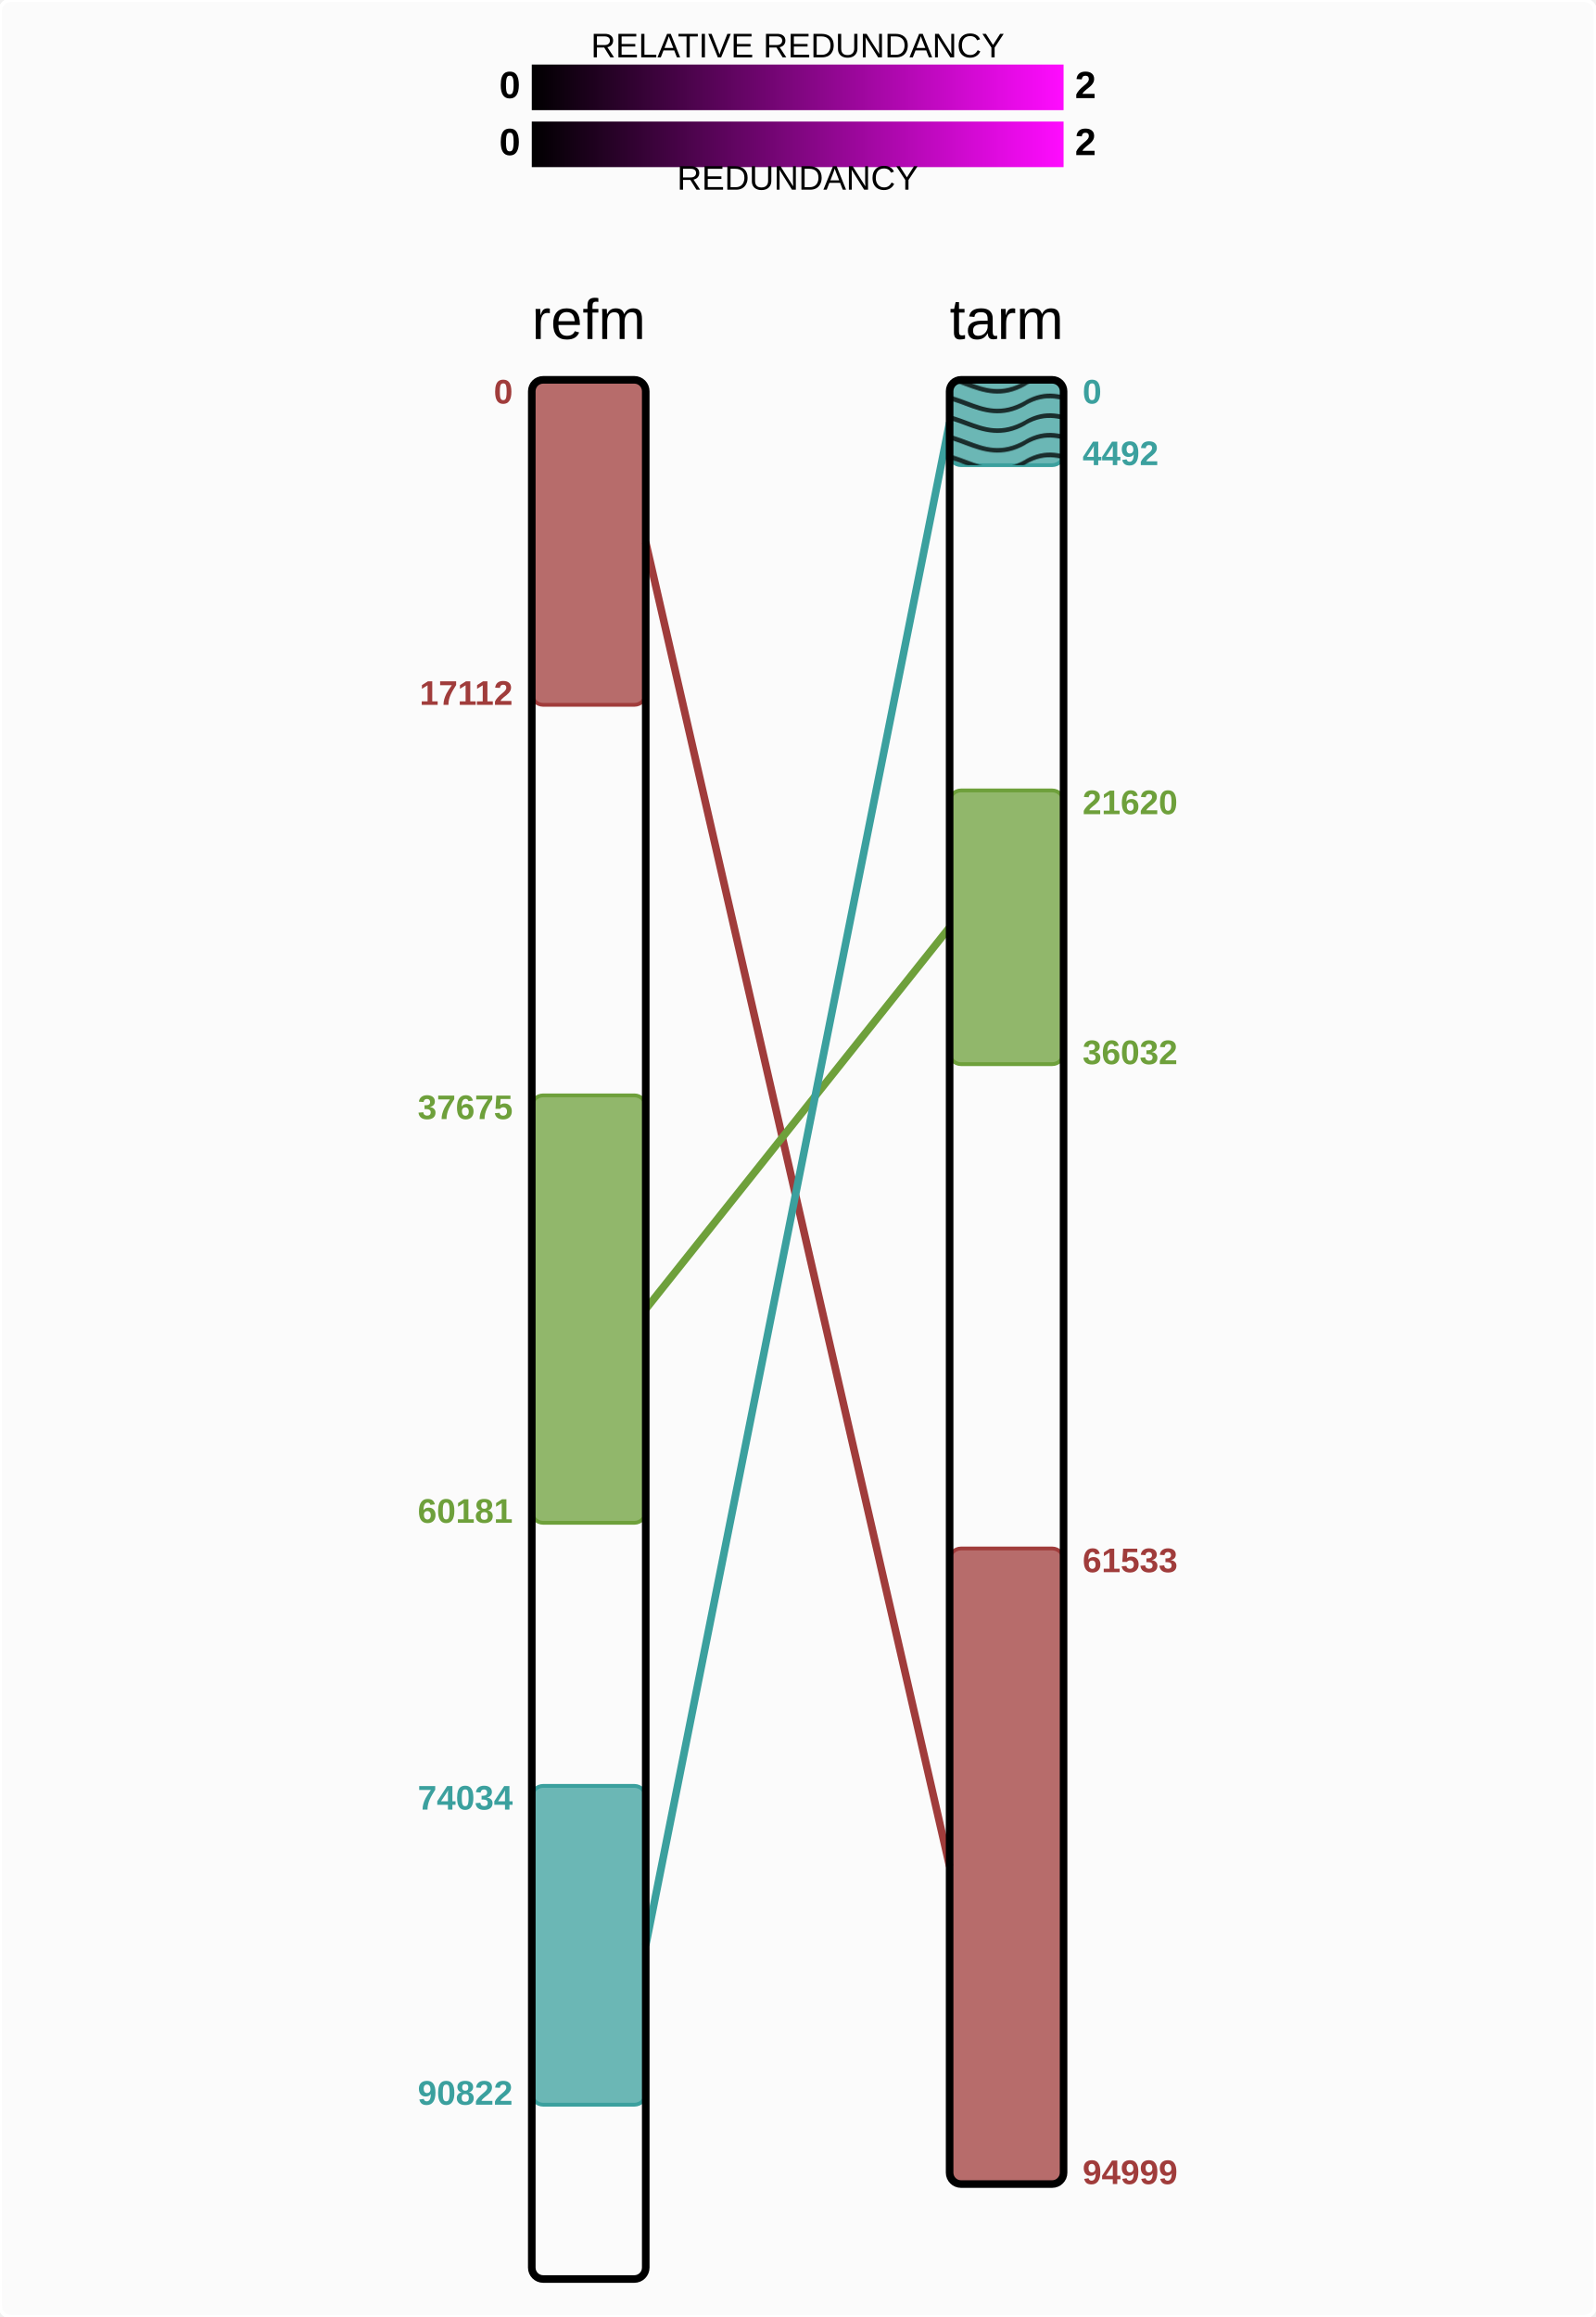
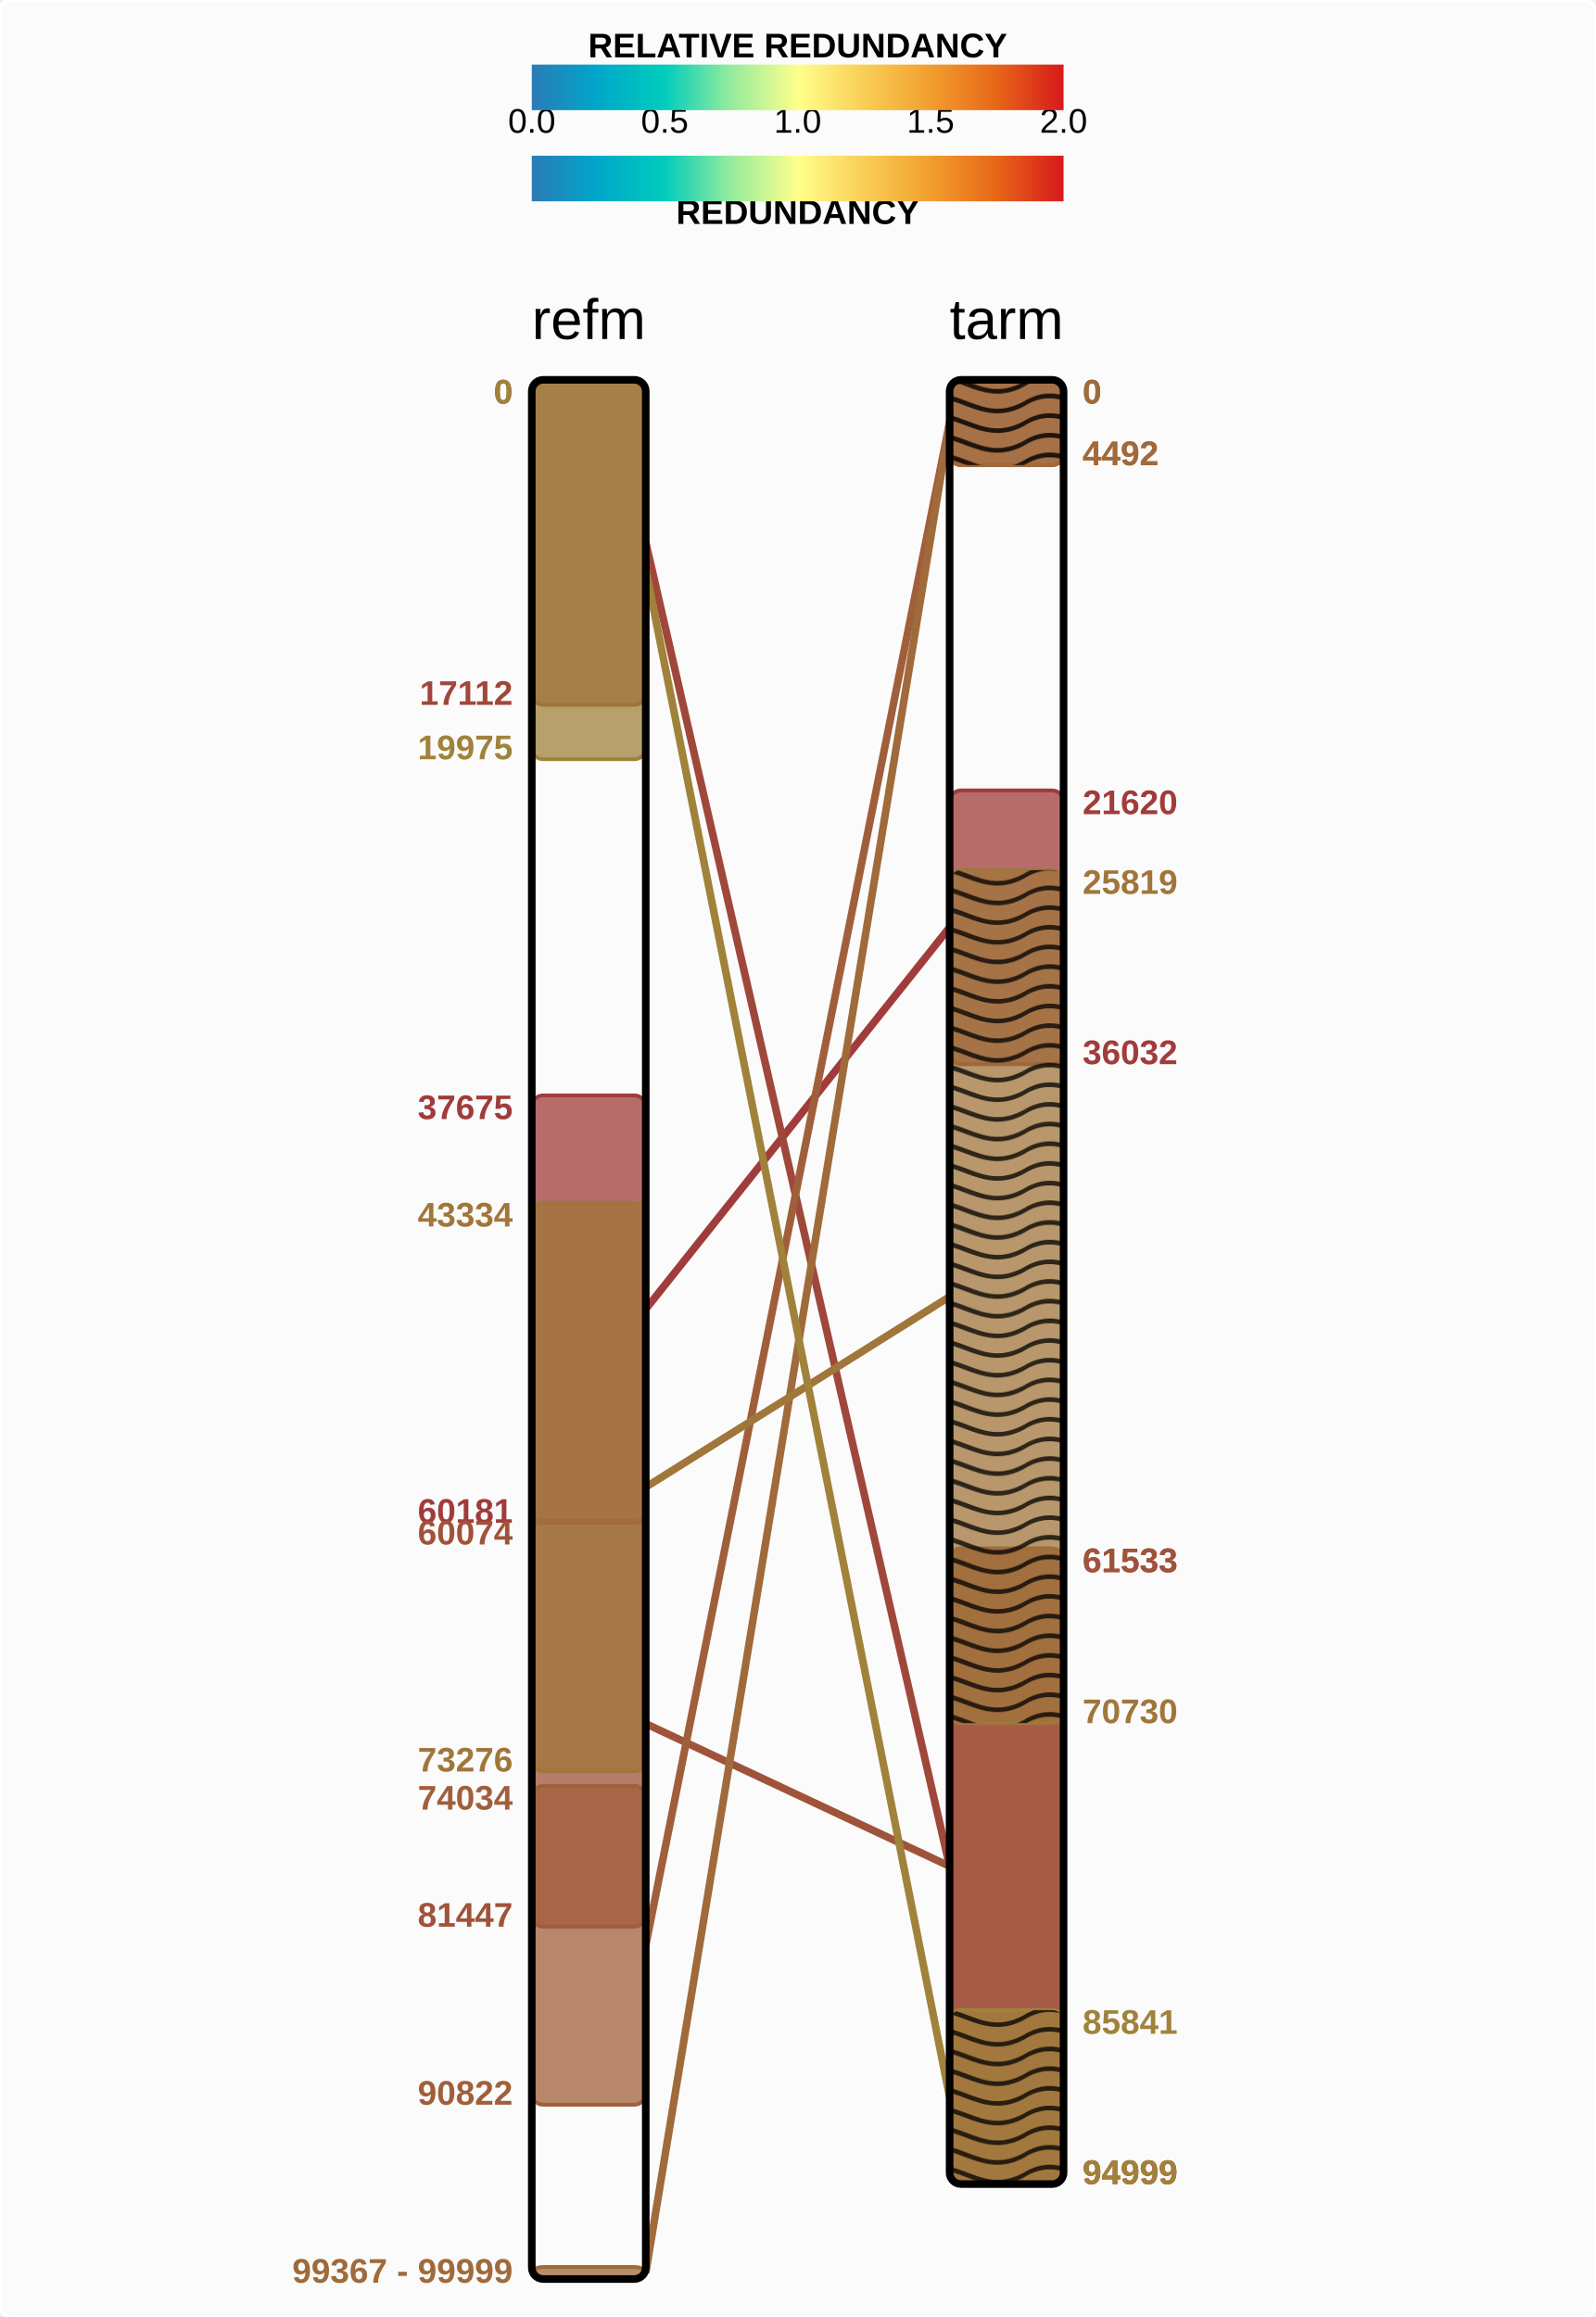
<svg xmlns="http://www.w3.org/2000/svg" width="420" height="610" id="svg2" version="1.1">
  <g id="layer1">
    <defs id="defs6211">
      <pattern id="Polkadots-large" patternTransform="translate(0,0)scale(10,10)" height="10" width="10" patternUnits="userSpaceOnUse">
        <circle id="circle4936" r="0.45" cy="0.810" cx="2.567" style="fill:black;stroke:none" />
        <circle id="circle4938" r="0.45" cy="2.33" cx="3.048" style="fill:black;stroke:none" />
        <circle id="circle4940" r="0.45" cy="2.415" cx="4.418" style="fill:black;stroke:none" />
        <circle id="circle4942" r="0.45" cy="3.029" cx="1.844" style="fill:black;stroke:none" />
        <circle id="circle4944" r="0.45" cy="1.363" cx="6.08" style="fill:black;stroke:none" />
        <circle id="circle4946" r="0.45" cy="4.413" cx="5.819" style="fill:black;stroke:none" />
        <circle id="circle4948" r="0.45" cy="4.048" cx="4.305" style="fill:black;stroke:none" />
        <circle id="circle4950" r="0.45" cy="3.045" cx="5.541" style="fill:black;stroke:none" />
        <circle id="circle4952" r="0.45" cy="5.527" cx="4.785" style="fill:black;stroke:none" />
        <circle id="circle4954" r="0.45" cy="5.184" cx="2.667" style="fill:black;stroke:none" />
        <circle id="circle4956" r="0.45" cy="1.448" cx="7.965" style="fill:black;stroke:none" />
        <circle id="circle4958" r="0.45" cy="5.049" cx="7.047" style="fill:black;stroke:none" />
        <circle id="circle4960" r="0.45" cy="0.895" cx="4.340" style="fill:black;stroke:none" />
        <circle id="circle4962" r="0.45" cy="0.340" cx="7.125" style="fill:black;stroke:none" />
        <circle id="circle4964" r="0.45" cy="1.049" cx="9.553" style="fill:black;stroke:none" />
        <circle id="circle4966" r="0.45" cy="2.689" cx="7.006" style="fill:black;stroke:none" />
        <circle id="circle4968" r="0.45" cy="2.689" cx="8.909" style="fill:black;stroke:none" />
        <circle id="circle4970" r="0.45" cy="4.407" cx="9.315" style="fill:black;stroke:none" />
        <circle id="circle4972" r="0.45" cy="3.870" cx="7.820" style="fill:black;stroke:none" />
        <circle id="circle4974" r="0.45" cy="5.948" cx="8.270" style="fill:black;stroke:none" />
        <circle id="circle4976" r="0.45" cy="7.428" cx="7.973" style="fill:black;stroke:none" />
        <circle id="circle4978" r="0.45" cy="8.072" cx="9.342" style="fill:black;stroke:none" />
        <circle id="circle4980" r="0.45" cy="9.315" cx="8.206" style="fill:black;stroke:none" />
        <circle id="circle4982" r="0.45" cy="9.475" cx="9.682" style="fill:black;stroke:none" />
        <circle id="circle4984" r="0.45" cy="6.186" cx="9.688" style="fill:black;stroke:none" />
        <circle id="circle4986" r="0.45" cy="6.296" cx="3.379" style="fill:black;stroke:none" />
        <circle id="circle4988" r="0.45" cy="8.204" cx="2.871" style="fill:black;stroke:none" />
        <circle id="circle4990" r="0.45" cy="8.719" cx="4.59" style="fill:black;stroke:none" />
        <circle id="circle4992" r="0.45" cy="9.671" cx="3.181" style="fill:black;stroke:none" />
        <circle id="circle4994" r="0.45" cy="7.315" cx="5.734" style="fill:black;stroke:none" />
        <circle id="circle4996" r="0.45" cy="6.513" cx="6.707" style="fill:black;stroke:none" />
        <circle id="circle4998" r="0.45" cy="9.670" cx="5.730" style="fill:black;stroke:none" />
        <circle id="circle5000" r="0.45" cy="8.373" cx="6.535" style="fill:black;stroke:none" />
        <circle id="circle5002" r="0.45" cy="7.154" cx="4.37" style="fill:black;stroke:none" />
        <circle id="circle5004" r="0.45" cy="7.25" cx="0.622" style="fill:black;stroke:none" />
        <circle id="circle5006" r="0.45" cy="5.679" cx="0.831" style="fill:black;stroke:none" />
        <circle id="circle5008" r="0.45" cy="8.519" cx="1.257" style="fill:black;stroke:none" />
        <circle id="circle5010" r="0.45" cy="6.877" cx="1.989" style="fill:black;stroke:none" />
        <circle id="circle5012" r="0.45" cy="3.181" cx="0.374" style="fill:black;stroke:none" />
        <circle id="circle5014" r="0.45" cy="1.664" cx="1.166" style="fill:black;stroke:none" />
        <circle id="circle5016" r="0.45" cy="0.093" cx="1.151" style="fill:black;stroke:none" />
        <circle id="circle5018" r="0.45" cy="10.093" cx="1.151" style="fill:black;stroke:none" />
        <circle id="circle5020" r="0.45" cy="4.451" cx="1.302" style="fill:black;stroke:none" />
        <circle id="circle5022" r="0.45" cy="3.763" cx="3.047" style="fill:black;stroke:none" />
      </pattern>
    </defs>
    <defs id="ffff">
      <pattern id="Wavy" height="5.181" width="30.0" patternUnits="userSpaceOnUse">
        <path id="path5114" d="M 7.597,0.061 C 5.079,-0.187 2.656,0.302 -0.01,1.788 L -0.01,3.061 C 2.773,1.431 5.173,1.052 7.472,1.280 C 9.770,1.508 11.969,2.361 14.253,3.218 C 18.820,4.931 23.804,6.676 30.066,3.061 L 30.062,1.788 C 23.622,5.497 19.246,3.770 14.691,2.061 C 12.413,1.207 10.115,0.311 7.597,0.061 z " style="fill:black;stroke:none;" />
      </pattern>
    </defs>
    <defs id="defs6219">
      <pattern id="xtrace" height="20.0" width="20.0" patternUnits="userSpaceOnUse">
        <path style="fill:#000000;stroke:#000000;stroke-width:0.30;stroke-linecap:butt;stroke-linejoin:miter;stroke-opacity:1;stroke-miterlimit:0;stroke-dasharray:none;fill-opacity:1" d="m 0.0,10.0 25,-25.0 0,5 -25,25 z" id="path7213" />
        <path style="fill:#000000;fill-opacity:1;stroke:#000000;stroke-width:0.30;stroke-linecap:butt;stroke-linejoin:miter;stroke-miterlimit:0;stroke-opacity:1;stroke-dasharray:none" d="m 0.0,30.0 25,-25.0 0,5 -25,25 z" id="path7213-8" />
        <path style="fill:#000000;fill-opacity:1;stroke:#000000;stroke-width:0.30;stroke-linecap:butt;stroke-linejoin:miter;stroke-miterlimit:0;stroke-opacity:1;stroke-dasharray:none" d="m 0.0,50.0 25,-25.0 0,5 -25,25 z" id="path7213-9" />
        <path style="fill:#000000;fill-opacity:1;stroke:#000000;stroke-width:0.30;stroke-linecap:butt;stroke-linejoin:miter;stroke-miterlimit:0;stroke-opacity:1;stroke-dasharray:none" d="m 0.0,70.0 25,-25.0 0,5 -25,25 z" id="path7213-10" />
        <path style="fill:#000000;fill-opacity:1;stroke:#000000;stroke-width:0.30;stroke-linecap:butt;stroke-linejoin:miter;stroke-miterlimit:0;stroke-opacity:1;stroke-dasharray:none" d="m 0.0,90.0 25,-25.0 0,5 -25,25 z" id="path7213-11" />
        <path style="fill:#000000;fill-opacity:1;stroke:#000000;stroke-width:0.30;stroke-linecap:butt;stroke-linejoin:miter;stroke-miterlimit:0;stroke-opacity:1;stroke-dasharray:none" d="m m 0.0,110.0 25,-25.0 0,05 -25,25 z" id="path7213-12" />
      </pattern>
    </defs>
    <defs id="defs4">
      <pattern id="dallas" patternTransform="translate(106.5938,206.9062)" height="4.75" width="4.75" patternUnits="userSpaceOnUse">
        <path style="fill:none;stroke:#000000;stroke-width:1;stroke-linecap:butt;stroke-linejoin:miter;stroke-miterlimit:0;stroke-opacity:1;stroke-dasharray:none" d="m -0.008,2.376 4.763,0" id="path2985" />
        <path style="fill:none;stroke:#000000;stroke-width:1;stroke-linecap:butt;stroke-linejoin:miter;stroke-miterlimit:0;stroke-opacity:1;stroke-dasharray:none" d="m 2.373,-0.006 0,4.763" id="path2985-1" />
      </pattern>
    </defs>
    <defs id="defs4">
      <pattern id="lineX" patternTransform="translate(106.5938,206.9062)" height="4.75" width="4.75" patternUnits="userSpaceOnUse">
        <path style="fill:none;stroke:#000000;stroke-width:1;stroke-linecap:butt;stroke-linejoin:miter;stroke-miterlimit:0;stroke-opacity:1;stroke-dasharray:none" d="m -0.008,2.376 4.763,0" id="path2985" />
      </pattern>
    </defs>
    <defs id="defs4">
      <pattern id="stripeX" patternTransform="translate(106.5938,206.9062)" height="4.75" width="4.75" patternUnits="userSpaceOnUse">
        <path style="fill:none;stroke:#000000;stroke-width:1;stroke-linecap:butt;stroke-linejoin:miter;stroke-miterlimit:0;stroke-opacity:1;stroke-dasharray:none" d="m 2.373,-0.006 0,4.763" id="path2985-1" />
      </pattern>
    </defs>
    <rect style="fill:white;stroke:white;fill-opacity:0.75;stroke-width:1;stroke-miterlimit:4;stroke-dasharray:none" id="rect3777" width="420.00" height="610.00" x="0.00" y="0.00" ry="3" />
    <text id="tspan3804" x="155.00" y="85.00" dominant-baseline="middle" transform="" style="font-size:15px;font-style:normal;font-variant:normal;font-weight:normal;font-stretch:normal;fill:black;fill-opacity:1;text-align:start;line-height:125%%;writing-mode:lr-tb;text-anchor:middle;font-family:Arial;-inkscape-font-specification:Arial">refm</text>
    <text id="tspan3804" x="265.00" y="85.00" dominant-baseline="middle" transform="" style="font-size:15px;font-style:normal;font-variant:normal;font-weight:normal;font-stretch:normal;fill:black;fill-opacity:1;text-align:start;line-height:125%%;writing-mode:lr-tb;text-anchor:middle;font-family:Arial;-inkscape-font-specification:Arial">tarm</text>
-     <text id="tspan3804" x="135.00" y="100.00" dominant-baseline="hanging" transform="" style="font-size:9px;font-style:normal;font-variant:normal;font-weight:bold;font-stretch:normal;fill:#A03C3B;fill-opacity:1;text-align:start;line-height:125%%;writing-mode:lr-tb;text-anchor:end;font-family:Arial;-inkscape-font-specification:Arial">0</text>
-     <text id="tspan3804" x="135.00" y="185.56" dominant-baseline="baseline" transform="" style="font-size:9px;font-style:normal;font-variant:normal;font-weight:bold;font-stretch:normal;fill:#A03C3B;fill-opacity:1;text-align:start;line-height:125%%;writing-mode:lr-tb;text-anchor:end;font-family:Arial;-inkscape-font-specification:Arial">17112</text>
-     <text id="tspan3804" x="285.00" y="407.67" dominant-baseline="hanging" transform="" style="font-size:9px;font-style:normal;font-variant:normal;font-weight:bold;font-stretch:normal;fill:#A03C3B;fill-opacity:1;text-align:start;line-height:125%%;writing-mode:lr-tb;text-anchor:start;font-family:Arial;-inkscape-font-specification:Arial">61533</text>
-     <text id="tspan3804" x="285.00" y="575.00" dominant-baseline="baseline" transform="" style="font-size:9px;font-style:normal;font-variant:normal;font-weight:bold;font-stretch:normal;fill:#A03C3B;fill-opacity:1;text-align:start;line-height:125%%;writing-mode:lr-tb;text-anchor:start;font-family:Arial;-inkscape-font-specification:Arial">94999</text>
-     <rect style="fill:#A03C3B;stroke:#A03C3B;fill-opacity:0.75;stroke-width:1;stroke-miterlimit:4;stroke-dasharray:none" id="rect3777" width="30.00" height="85.56" x="140.00" y="100.00" ry="3" />
-     <rect style="fill:#A03C3B;stroke:#A03C3B;fill-opacity:0.75;stroke-width:1;stroke-miterlimit:4;stroke-dasharray:none" id="rect3777" width="30.00" height="167.33" x="250.00" y="407.67" ry="3" />
-     <line x1="170.00" y1="142.78" x2="250.00" y2="491.33" style="stroke:#A03C3B;stroke-width:2.00" />
-     <text id="tspan3804" x="135.00" y="288.38" dominant-baseline="hanging" transform="" style="font-size:9px;font-style:normal;font-variant:normal;font-weight:bold;font-stretch:normal;fill:#6EA03B;fill-opacity:1;text-align:start;line-height:125%%;writing-mode:lr-tb;text-anchor:end;font-family:Arial;-inkscape-font-specification:Arial">37675</text>
-     <text id="tspan3804" x="135.00" y="400.90" dominant-baseline="baseline" transform="" style="font-size:9px;font-style:normal;font-variant:normal;font-weight:bold;font-stretch:normal;fill:#6EA03B;fill-opacity:1;text-align:start;line-height:125%%;writing-mode:lr-tb;text-anchor:end;font-family:Arial;-inkscape-font-specification:Arial">60181</text>
-     <text id="tspan3804" x="285.00" y="208.10" dominant-baseline="hanging" transform="" style="font-size:9px;font-style:normal;font-variant:normal;font-weight:bold;font-stretch:normal;fill:#6EA03B;fill-opacity:1;text-align:start;line-height:125%%;writing-mode:lr-tb;text-anchor:start;font-family:Arial;-inkscape-font-specification:Arial">21620</text>
-     <text id="tspan3804" x="285.00" y="280.16" dominant-baseline="baseline" transform="" style="font-size:9px;font-style:normal;font-variant:normal;font-weight:bold;font-stretch:normal;fill:#6EA03B;fill-opacity:1;text-align:start;line-height:125%%;writing-mode:lr-tb;text-anchor:start;font-family:Arial;-inkscape-font-specification:Arial">36032</text>
-     <rect style="fill:#6EA03B;stroke:#6EA03B;fill-opacity:0.75;stroke-width:1;stroke-miterlimit:4;stroke-dasharray:none" id="rect3777" width="30.00" height="112.53" x="140.00" y="288.38" ry="3" />
-     <rect style="fill:#6EA03B;stroke:#6EA03B;fill-opacity:0.75;stroke-width:1;stroke-miterlimit:4;stroke-dasharray:none" id="rect3777" width="30.00" height="72.06" x="250.00" y="208.10" ry="3" />
-     <line x1="170.00" y1="344.64" x2="250.00" y2="244.13" style="stroke:#6EA03B;stroke-width:2.00" />
-     <text id="tspan3804" x="135.00" y="470.17" dominant-baseline="hanging" transform="" style="font-size:9px;font-style:normal;font-variant:normal;font-weight:bold;font-stretch:normal;fill:#3BA09E;fill-opacity:1;text-align:start;line-height:125%%;writing-mode:lr-tb;text-anchor:end;font-family:Arial;-inkscape-font-specification:Arial">74034</text>
-     <text id="tspan3804" x="135.00" y="554.11" dominant-baseline="baseline" transform="" style="font-size:9px;font-style:normal;font-variant:normal;font-weight:bold;font-stretch:normal;fill:#3BA09E;fill-opacity:1;text-align:start;line-height:125%%;writing-mode:lr-tb;text-anchor:end;font-family:Arial;-inkscape-font-specification:Arial">90822</text>
-     <text id="tspan3804" x="285.00" y="122.46" dominant-baseline="baseline" transform="" style="font-size:9px;font-style:normal;font-variant:normal;font-weight:bold;font-stretch:normal;fill:#3BA09E;fill-opacity:1;text-align:start;line-height:125%%;writing-mode:lr-tb;text-anchor:start;font-family:Arial;-inkscape-font-specification:Arial">4492</text>
-     <text id="tspan3804" x="285.00" y="100.00" dominant-baseline="hanging" transform="" style="font-size:9px;font-style:normal;font-variant:normal;font-weight:bold;font-stretch:normal;fill:#3BA09E;fill-opacity:1;text-align:start;line-height:125%%;writing-mode:lr-tb;text-anchor:start;font-family:Arial;-inkscape-font-specification:Arial">0</text>
-     <rect style="fill:#3BA09E;stroke:#3BA09E;fill-opacity:0.75;stroke-width:1;stroke-miterlimit:4;stroke-dasharray:none" id="rect3777" width="30.00" height="83.94" x="140.00" y="470.17" ry="3" />
-     <rect style="fill:#3BA09E;stroke:#3BA09E;fill-opacity:0.75;stroke-width:1;stroke-miterlimit:4;stroke-dasharray:none" id="rect3777" width="30.00" height="22.46" x="250.00" y="100.00" ry="3" />
+     <text id="tspan3804" x="135.00" y="288.38" dominant-baseline="hanging" transform="" style="font-size:9px;font-style:normal;font-variant:normal;font-weight:bold;font-stretch:normal;fill:#A03C3B;fill-opacity:1;text-align:start;line-height:125%%;writing-mode:lr-tb;text-anchor:end;font-family:Arial;-inkscape-font-specification:Arial">37675</text>
+     <text id="tspan3804" x="135.00" y="400.90" dominant-baseline="baseline" transform="" style="font-size:9px;font-style:normal;font-variant:normal;font-weight:bold;font-stretch:normal;fill:#A03C3B;fill-opacity:1;text-align:start;line-height:125%%;writing-mode:lr-tb;text-anchor:end;font-family:Arial;-inkscape-font-specification:Arial">60181</text>
+     <text id="tspan3804" x="285.00" y="208.10" dominant-baseline="hanging" transform="" style="font-size:9px;font-style:normal;font-variant:normal;font-weight:bold;font-stretch:normal;fill:#A03C3B;fill-opacity:1;text-align:start;line-height:125%%;writing-mode:lr-tb;text-anchor:start;font-family:Arial;-inkscape-font-specification:Arial">21620</text>
+     <text id="tspan3804" x="285.00" y="280.16" dominant-baseline="baseline" transform="" style="font-size:9px;font-style:normal;font-variant:normal;font-weight:bold;font-stretch:normal;fill:#A03C3B;fill-opacity:1;text-align:start;line-height:125%%;writing-mode:lr-tb;text-anchor:start;font-family:Arial;-inkscape-font-specification:Arial">36032</text>
+     <rect style="fill:#A03C3B;stroke:#A03C3B;fill-opacity:0.75;stroke-width:1;stroke-miterlimit:4;stroke-dasharray:none" id="rect3777" width="30.00" height="112.53" x="140.00" y="288.38" ry="3" />
+     <rect style="fill:#A03C3B;stroke:#A03C3B;fill-opacity:0.75;stroke-width:1;stroke-miterlimit:4;stroke-dasharray:none" id="rect3777" width="30.00" height="72.06" x="250.00" y="208.10" ry="3" />
+     <line x1="170.00" y1="344.64" x2="250.00" y2="244.13" style="stroke:#A03C3B;stroke-width:2.00" />
+     <text id="tspan3804" x="135.00" y="100.00" dominant-baseline="hanging" transform="" style="font-size:9px;font-style:normal;font-variant:normal;font-weight:bold;font-stretch:normal;fill:#A0473B;fill-opacity:1;text-align:start;line-height:125%%;writing-mode:lr-tb;text-anchor:end;font-family:Arial;-inkscape-font-specification:Arial">0</text>
+     <text id="tspan3804" x="135.00" y="185.56" dominant-baseline="baseline" transform="" style="font-size:9px;font-style:normal;font-variant:normal;font-weight:bold;font-stretch:normal;fill:#A0473B;fill-opacity:1;text-align:start;line-height:125%%;writing-mode:lr-tb;text-anchor:end;font-family:Arial;-inkscape-font-specification:Arial">17112</text>
+     <text id="tspan3804" x="285.00" y="407.67" dominant-baseline="hanging" transform="" style="font-size:9px;font-style:normal;font-variant:normal;font-weight:bold;font-stretch:normal;fill:#A0473B;fill-opacity:1;text-align:start;line-height:125%%;writing-mode:lr-tb;text-anchor:start;font-family:Arial;-inkscape-font-specification:Arial">61533</text>
+     <text id="tspan3804" x="285.00" y="575.00" dominant-baseline="baseline" transform="" style="font-size:9px;font-style:normal;font-variant:normal;font-weight:bold;font-stretch:normal;fill:#A0473B;fill-opacity:1;text-align:start;line-height:125%%;writing-mode:lr-tb;text-anchor:start;font-family:Arial;-inkscape-font-specification:Arial">94999</text>
+     <rect style="fill:#A0473B;stroke:#A0473B;fill-opacity:0.75;stroke-width:1;stroke-miterlimit:4;stroke-dasharray:none" id="rect3777" width="30.00" height="85.56" x="140.00" y="100.00" ry="3" />
+     <rect style="fill:#A0473B;stroke:#A0473B;fill-opacity:0.75;stroke-width:1;stroke-miterlimit:4;stroke-dasharray:none" id="rect3777" width="30.00" height="167.33" x="250.00" y="407.67" ry="3" />
+     <line x1="170.00" y1="142.78" x2="250.00" y2="491.33" style="stroke:#A0473B;stroke-width:2.00" />
+     <text id="tspan3804" x="135.00" y="400.37" dominant-baseline="hanging" transform="" style="font-size:9px;font-style:normal;font-variant:normal;font-weight:bold;font-stretch:normal;fill:#A0533B;fill-opacity:1;text-align:start;line-height:125%%;writing-mode:lr-tb;text-anchor:end;font-family:Arial;-inkscape-font-specification:Arial">60074</text>
+     <text id="tspan3804" x="135.00" y="507.24" dominant-baseline="baseline" transform="" style="font-size:9px;font-style:normal;font-variant:normal;font-weight:bold;font-stretch:normal;fill:#A0533B;fill-opacity:1;text-align:start;line-height:125%%;writing-mode:lr-tb;text-anchor:end;font-family:Arial;-inkscape-font-specification:Arial">81447</text>
+     <text id="tspan3804" x="285.00" y="407.67" dominant-baseline="hanging" transform="" style="font-size:9px;font-style:normal;font-variant:normal;font-weight:bold;font-stretch:normal;fill:#A0533B;fill-opacity:1;text-align:start;line-height:125%%;writing-mode:lr-tb;text-anchor:start;font-family:Arial;-inkscape-font-specification:Arial">61533</text>
+     <text id="tspan3804" x="285.00" y="575.00" dominant-baseline="baseline" transform="" style="font-size:9px;font-style:normal;font-variant:normal;font-weight:bold;font-stretch:normal;fill:#A0533B;fill-opacity:1;text-align:start;line-height:125%%;writing-mode:lr-tb;text-anchor:start;font-family:Arial;-inkscape-font-specification:Arial">94999</text>
+     <rect style="fill:#A0533B;stroke:#A0533B;fill-opacity:0.75;stroke-width:1;stroke-miterlimit:4;stroke-dasharray:none" id="rect3777" width="30.00" height="106.86" x="140.00" y="400.37" ry="3" />
+     <rect style="fill:#A0533B;stroke:#A0533B;fill-opacity:0.75;stroke-width:1;stroke-miterlimit:4;stroke-dasharray:none" id="rect3777" width="30.00" height="167.33" x="250.00" y="407.67" ry="3" />
+     <line x1="170.00" y1="453.80" x2="250.00" y2="491.33" style="stroke:#A0533B;stroke-width:2.00" />
+     <text id="tspan3804" x="135.00" y="470.17" dominant-baseline="hanging" transform="" style="font-size:9px;font-style:normal;font-variant:normal;font-weight:bold;font-stretch:normal;fill:#A05F3B;fill-opacity:1;text-align:start;line-height:125%%;writing-mode:lr-tb;text-anchor:end;font-family:Arial;-inkscape-font-specification:Arial">74034</text>
+     <text id="tspan3804" x="135.00" y="554.11" dominant-baseline="baseline" transform="" style="font-size:9px;font-style:normal;font-variant:normal;font-weight:bold;font-stretch:normal;fill:#A05F3B;fill-opacity:1;text-align:start;line-height:125%%;writing-mode:lr-tb;text-anchor:end;font-family:Arial;-inkscape-font-specification:Arial">90822</text>
+     <text id="tspan3804" x="285.00" y="122.46" dominant-baseline="baseline" transform="" style="font-size:9px;font-style:normal;font-variant:normal;font-weight:bold;font-stretch:normal;fill:#A05F3B;fill-opacity:1;text-align:start;line-height:125%%;writing-mode:lr-tb;text-anchor:start;font-family:Arial;-inkscape-font-specification:Arial">4492</text>
+     <text id="tspan3804" x="285.00" y="100.00" dominant-baseline="hanging" transform="" style="font-size:9px;font-style:normal;font-variant:normal;font-weight:bold;font-stretch:normal;fill:#A05F3B;fill-opacity:1;text-align:start;line-height:125%%;writing-mode:lr-tb;text-anchor:start;font-family:Arial;-inkscape-font-specification:Arial">0</text>
+     <rect style="fill:#A05F3B;stroke:#A05F3B;fill-opacity:0.75;stroke-width:1;stroke-miterlimit:4;stroke-dasharray:none" id="rect3777" width="30.00" height="83.94" x="140.00" y="470.17" ry="3" />
+     <rect style="fill:#A05F3B;stroke:#A05F3B;fill-opacity:0.75;stroke-width:1;stroke-miterlimit:4;stroke-dasharray:none" id="rect3777" width="30.00" height="22.46" x="250.00" y="100.00" ry="3" />
    <rect style="fill-opacity:0.75;stroke-width:2;stroke-miterlimit:4;stroke-dasharray:none;fill:url(#Wavy);fill-rule:nonzero;opacity:1" id="rect6217" width="30.00" height="22.46" x="250.00" y="100.00" ry="3" />
-     <line x1="170.00" y1="512.14" x2="250.00" y2="111.23" style="stroke:#3BA09E;stroke-width:2.00" />
+     <line x1="170.00" y1="512.14" x2="250.00" y2="111.23" style="stroke:#A05F3B;stroke-width:2.00" />
+     <text id="tspan3804" x="135.00" y="598.42" dominant-baseline="middle" transform="" style="font-size:9px;font-style:normal;font-variant:normal;font-weight:bold;font-stretch:normal;fill:#A06A3B;fill-opacity:1;text-align:start;line-height:125%%;writing-mode:lr-tb;text-anchor:end;font-family:Arial;-inkscape-font-specification:Arial">99367 - 99999</text>
+     <text id="tspan3804" x="285.00" y="122.46" dominant-baseline="baseline" transform="" style="font-size:9px;font-style:normal;font-variant:normal;font-weight:bold;font-stretch:normal;fill:#A06A3B;fill-opacity:1;text-align:start;line-height:125%%;writing-mode:lr-tb;text-anchor:start;font-family:Arial;-inkscape-font-specification:Arial">4492</text>
+     <text id="tspan3804" x="285.00" y="100.00" dominant-baseline="hanging" transform="" style="font-size:9px;font-style:normal;font-variant:normal;font-weight:bold;font-stretch:normal;fill:#A06A3B;fill-opacity:1;text-align:start;line-height:125%%;writing-mode:lr-tb;text-anchor:start;font-family:Arial;-inkscape-font-specification:Arial">0</text>
+     <rect style="fill:#A06A3B;stroke:#A06A3B;fill-opacity:0.75;stroke-width:1;stroke-miterlimit:4;stroke-dasharray:none" id="rect3777" width="30.00" height="3.16" x="140.00" y="596.84" ry="3" />
+     <rect style="fill:#A06A3B;stroke:#A06A3B;fill-opacity:0.75;stroke-width:1;stroke-miterlimit:4;stroke-dasharray:none" id="rect3777" width="30.00" height="22.46" x="250.00" y="100.00" ry="3" />
+     <rect style="fill-opacity:0.75;stroke-width:2;stroke-miterlimit:4;stroke-dasharray:none;fill:url(#Wavy);fill-rule:nonzero;opacity:1" id="rect6217" width="30.00" height="22.46" x="250.00" y="100.00" ry="3" />
+     <line x1="170.00" y1="598.41" x2="250.00" y2="111.23" style="stroke:#A06A3B;stroke-width:2.00" />
+     <text id="tspan3804" x="135.00" y="316.67" dominant-baseline="hanging" transform="" style="font-size:9px;font-style:normal;font-variant:normal;font-weight:bold;font-stretch:normal;fill:#A0763B;fill-opacity:1;text-align:start;line-height:125%%;writing-mode:lr-tb;text-anchor:end;font-family:Arial;-inkscape-font-specification:Arial">43334</text>
+     <text id="tspan3804" x="135.00" y="466.38" dominant-baseline="baseline" transform="" style="font-size:9px;font-style:normal;font-variant:normal;font-weight:bold;font-stretch:normal;fill:#A0763B;fill-opacity:1;text-align:start;line-height:125%%;writing-mode:lr-tb;text-anchor:end;font-family:Arial;-inkscape-font-specification:Arial">73276</text>
+     <text id="tspan3804" x="285.00" y="453.65" dominant-baseline="baseline" transform="" style="font-size:9px;font-style:normal;font-variant:normal;font-weight:bold;font-stretch:normal;fill:#A0763B;fill-opacity:1;text-align:start;line-height:125%%;writing-mode:lr-tb;text-anchor:start;font-family:Arial;-inkscape-font-specification:Arial">70730</text>
+     <text id="tspan3804" x="285.00" y="229.09" dominant-baseline="hanging" transform="" style="font-size:9px;font-style:normal;font-variant:normal;font-weight:bold;font-stretch:normal;fill:#A0763B;fill-opacity:1;text-align:start;line-height:125%%;writing-mode:lr-tb;text-anchor:start;font-family:Arial;-inkscape-font-specification:Arial">25819</text>
+     <rect style="fill:#A0763B;stroke:#A0763B;fill-opacity:0.75;stroke-width:1;stroke-miterlimit:4;stroke-dasharray:none" id="rect3777" width="30.00" height="149.71" x="140.00" y="316.67" ry="3" />
+     <rect style="fill:#A0763B;stroke:#A0763B;fill-opacity:0.75;stroke-width:1;stroke-miterlimit:4;stroke-dasharray:none" id="rect3777" width="30.00" height="224.56" x="250.00" y="229.09" ry="3" />
+     <rect style="fill-opacity:0.75;stroke-width:2;stroke-miterlimit:4;stroke-dasharray:none;fill:url(#Wavy);fill-rule:nonzero;opacity:1" id="rect6217" width="30.00" height="224.56" x="250.00" y="229.09" ry="3" />
+     <line x1="170.00" y1="391.52" x2="250.00" y2="341.37" style="stroke:#A0763B;stroke-width:2.00" />
+     <text id="tspan3804" x="135.00" y="100.00" dominant-baseline="hanging" transform="" style="font-size:9px;font-style:normal;font-variant:normal;font-weight:bold;font-stretch:normal;fill:#A0823B;fill-opacity:1;text-align:start;line-height:125%%;writing-mode:lr-tb;text-anchor:end;font-family:Arial;-inkscape-font-specification:Arial">0</text>
+     <text id="tspan3804" x="135.00" y="199.88" dominant-baseline="baseline" transform="" style="font-size:9px;font-style:normal;font-variant:normal;font-weight:bold;font-stretch:normal;fill:#A0823B;fill-opacity:1;text-align:start;line-height:125%%;writing-mode:lr-tb;text-anchor:end;font-family:Arial;-inkscape-font-specification:Arial">19975</text>
+     <text id="tspan3804" x="285.00" y="575.00" dominant-baseline="baseline" transform="" style="font-size:9px;font-style:normal;font-variant:normal;font-weight:bold;font-stretch:normal;fill:#A0823B;fill-opacity:1;text-align:start;line-height:125%%;writing-mode:lr-tb;text-anchor:start;font-family:Arial;-inkscape-font-specification:Arial">94999</text>
+     <text id="tspan3804" x="285.00" y="529.20" dominant-baseline="hanging" transform="" style="font-size:9px;font-style:normal;font-variant:normal;font-weight:bold;font-stretch:normal;fill:#A0823B;fill-opacity:1;text-align:start;line-height:125%%;writing-mode:lr-tb;text-anchor:start;font-family:Arial;-inkscape-font-specification:Arial">85841</text>
+     <rect style="fill:#A0823B;stroke:#A0823B;fill-opacity:0.75;stroke-width:1;stroke-miterlimit:4;stroke-dasharray:none" id="rect3777" width="30.00" height="99.88" x="140.00" y="100.00" ry="3" />
+     <rect style="fill:#A0823B;stroke:#A0823B;fill-opacity:0.75;stroke-width:1;stroke-miterlimit:4;stroke-dasharray:none" id="rect3777" width="30.00" height="45.79" x="250.00" y="529.20" ry="3" />
+     <rect style="fill-opacity:0.75;stroke-width:2;stroke-miterlimit:4;stroke-dasharray:none;fill:url(#Wavy);fill-rule:nonzero;opacity:1" id="rect6217" width="30.00" height="45.79" x="250.00" y="529.20" ry="3" />
+     <line x1="170.00" y1="149.94" x2="250.00" y2="552.10" style="stroke:#A0823B;stroke-width:2.00" />
    <rect style="fill:none;stroke:#000000;stroke-width:2;stroke-linecap:butt;stroke-linejoin:miter;stroke-miterlimit:4;stroke-opacity:1;stroke-dasharray:none" id="rect2985" width="30.00" height="500.00" x="140.00" y="100.00" ry="3" />
    <rect style="fill:none;stroke:#000000;stroke-width:2;stroke-linecap:butt;stroke-linejoin:miter;stroke-miterlimit:4;stroke-opacity:1;stroke-dasharray:none" id="rect2985" width="30.00" height="475.00" x="250.00" y="100.00" ry="3" />
+     <text id="tspan3804" x="210.00" y="17.00" dominant-baseline="text-after-edge" transform="" style="font-size:9px;font-style:normal;font-variant:normal;font-weight:bold;font-stretch:normal;fill:black;fill-opacity:1;text-align:start;line-height:125%%;writing-mode:lr-tb;text-anchor:middle;font-family:Arial;-inkscape-font-specification:Arial">RELATIVE REDUNDANCY</text>
+     <text id="tspan3804" x="140.00" y="29.00" dominant-baseline="text-before-edge" transform="" style="font-size:9px;font-style:normal;font-variant:normal;font-weight:normal;font-stretch:normal;fill:black;fill-opacity:1;text-align:start;line-height:125%%;writing-mode:lr-tb;text-anchor:middle;font-family:Arial;-inkscape-font-specification:Arial">0.0</text>
+     <text id="tspan3804" x="175.00" y="29.00" dominant-baseline="text-before-edge" transform="" style="font-size:9px;font-style:normal;font-variant:normal;font-weight:normal;font-stretch:normal;fill:black;fill-opacity:1;text-align:start;line-height:125%%;writing-mode:lr-tb;text-anchor:middle;font-family:Arial;-inkscape-font-specification:Arial">0.5</text>
+     <text id="tspan3804" x="210.00" y="29.00" dominant-baseline="text-before-edge" transform="" style="font-size:9px;font-style:normal;font-variant:normal;font-weight:normal;font-stretch:normal;fill:black;fill-opacity:1;text-align:start;line-height:125%%;writing-mode:lr-tb;text-anchor:middle;font-family:Arial;-inkscape-font-specification:Arial">1.0</text>
+     <text id="tspan3804" x="245.00" y="29.00" dominant-baseline="text-before-edge" transform="" style="font-size:9px;font-style:normal;font-variant:normal;font-weight:normal;font-stretch:normal;fill:black;fill-opacity:1;text-align:start;line-height:125%%;writing-mode:lr-tb;text-anchor:middle;font-family:Arial;-inkscape-font-specification:Arial">1.5</text>
+     <text id="tspan3804" x="280.00" y="29.00" dominant-baseline="text-before-edge" transform="" style="font-size:9px;font-style:normal;font-variant:normal;font-weight:normal;font-stretch:normal;fill:black;fill-opacity:1;text-align:start;line-height:125%%;writing-mode:lr-tb;text-anchor:middle;font-family:Arial;-inkscape-font-specification:Arial">2.0</text>
    <defs>
      <linearGradient id="grad140.00000017.000000" x1="0%" y1="0%" x2="100%" y2="0%">
-         <stop offset="0%" style="stop-color:#000000;stop-opacity:1" />
-         <stop offset="100%" style="stop-color:#FF0CFF;stop-opacity:1" />
+         <stop offset="0%" style="stop-color:#2c7bb6;stop-opacity:1" />
+         <stop offset="12%" style="stop-color:#00a6ca;stop-opacity:1" />
+         <stop offset="25%" style="stop-color:#00ccbc;stop-opacity:1" />
+         <stop offset="37%" style="stop-color:#90eb9d;stop-opacity:1" />
+         <stop offset="50%" style="stop-color:#ffff8c;stop-opacity:1" />
+         <stop offset="62%" style="stop-color:#f9d057;stop-opacity:1" />
+         <stop offset="75%" style="stop-color:#f29e2e;stop-opacity:1" />
+         <stop offset="87%" style="stop-color:#e76818;stop-opacity:1" />
+         <stop offset="100%" style="stop-color:#d7191c;stop-opacity:1" />
      </linearGradient>
    </defs>
    <rect fill="url(#grad140.00000017.000000)" width="140.00" height="12.00" x="140.00" y="17.00" />
-     <text id="tspan3804" x="137.00" y="23.00" dominant-baseline="middle" transform="" style="font-size:10px;font-style:normal;font-variant:normal;font-weight:bold;font-stretch:normal;fill:black;fill-opacity:1;text-align:start;line-height:125%%;writing-mode:lr-tb;text-anchor:end;font-family:Arial;-inkscape-font-specification:Arial">0</text>
-     <text id="tspan3804" x="283.00" y="23.00" dominant-baseline="middle" transform="" style="font-size:10px;font-style:normal;font-variant:normal;font-weight:bold;font-stretch:normal;fill:black;fill-opacity:1;text-align:start;line-height:125%%;writing-mode:lr-tb;text-anchor:start;font-family:Arial;-inkscape-font-specification:Arial">2</text>
-     <text id="tspan3804" x="210.00" y="17.00" dominant-baseline="text-after-edge" transform="" style="font-size:9px;font-style:normal;font-variant:normal;font-weight:normal;font-stretch:normal;fill:black;fill-opacity:1;text-align:start;line-height:125%%;writing-mode:lr-tb;text-anchor:middle;font-family:Arial;-inkscape-font-specification:Arial">RELATIVE REDUNDANCY</text>
+     <text id="tspan3804" x="210.00" y="53.00" dominant-baseline="text-before-edge" transform="" style="font-size:9px;font-style:normal;font-variant:normal;font-weight:bold;font-stretch:normal;fill:black;fill-opacity:1;text-align:start;line-height:125%%;writing-mode:lr-tb;text-anchor:middle;font-family:Arial;-inkscape-font-specification:Arial">REDUNDANCY</text>
    <defs>
-       <linearGradient id="grad140.00000032.000000" x1="0%" y1="0%" x2="100%" y2="0%">
-         <stop offset="0%" style="stop-color:#000000;stop-opacity:1" />
-         <stop offset="100%" style="stop-color:#FF0CFF;stop-opacity:1" />
+       <linearGradient id="grad140.00000041.000000" x1="0%" y1="0%" x2="100%" y2="0%">
+         <stop offset="0%" style="stop-color:#2c7bb6;stop-opacity:1" />
+         <stop offset="12%" style="stop-color:#00a6ca;stop-opacity:1" />
+         <stop offset="25%" style="stop-color:#00ccbc;stop-opacity:1" />
+         <stop offset="37%" style="stop-color:#90eb9d;stop-opacity:1" />
+         <stop offset="50%" style="stop-color:#ffff8c;stop-opacity:1" />
+         <stop offset="62%" style="stop-color:#f9d057;stop-opacity:1" />
+         <stop offset="75%" style="stop-color:#f29e2e;stop-opacity:1" />
+         <stop offset="87%" style="stop-color:#e76818;stop-opacity:1" />
+         <stop offset="100%" style="stop-color:#d7191c;stop-opacity:1" />
      </linearGradient>
    </defs>
-     <rect fill="url(#grad140.00000032.000000)" width="140.00" height="12.00" x="140.00" y="32.00" />
-     <text id="tspan3804" x="137.00" y="38.00" dominant-baseline="middle" transform="" style="font-size:10px;font-style:normal;font-variant:normal;font-weight:bold;font-stretch:normal;fill:black;fill-opacity:1;text-align:start;line-height:125%%;writing-mode:lr-tb;text-anchor:end;font-family:Arial;-inkscape-font-specification:Arial">0</text>
-     <text id="tspan3804" x="283.00" y="38.00" dominant-baseline="middle" transform="" style="font-size:10px;font-style:normal;font-variant:normal;font-weight:bold;font-stretch:normal;fill:black;fill-opacity:1;text-align:start;line-height:125%%;writing-mode:lr-tb;text-anchor:start;font-family:Arial;-inkscape-font-specification:Arial">2</text>
-     <text id="tspan3804" x="210.00" y="44.00" dominant-baseline="text-before-edge" transform="" style="font-size:9px;font-style:normal;font-variant:normal;font-weight:normal;font-stretch:normal;fill:black;fill-opacity:1;text-align:start;line-height:125%%;writing-mode:lr-tb;text-anchor:middle;font-family:Arial;-inkscape-font-specification:Arial">REDUNDANCY</text>
+     <rect fill="url(#grad140.00000041.000000)" width="140.00" height="12.00" x="140.00" y="41.00" />
  </g>
</svg>
